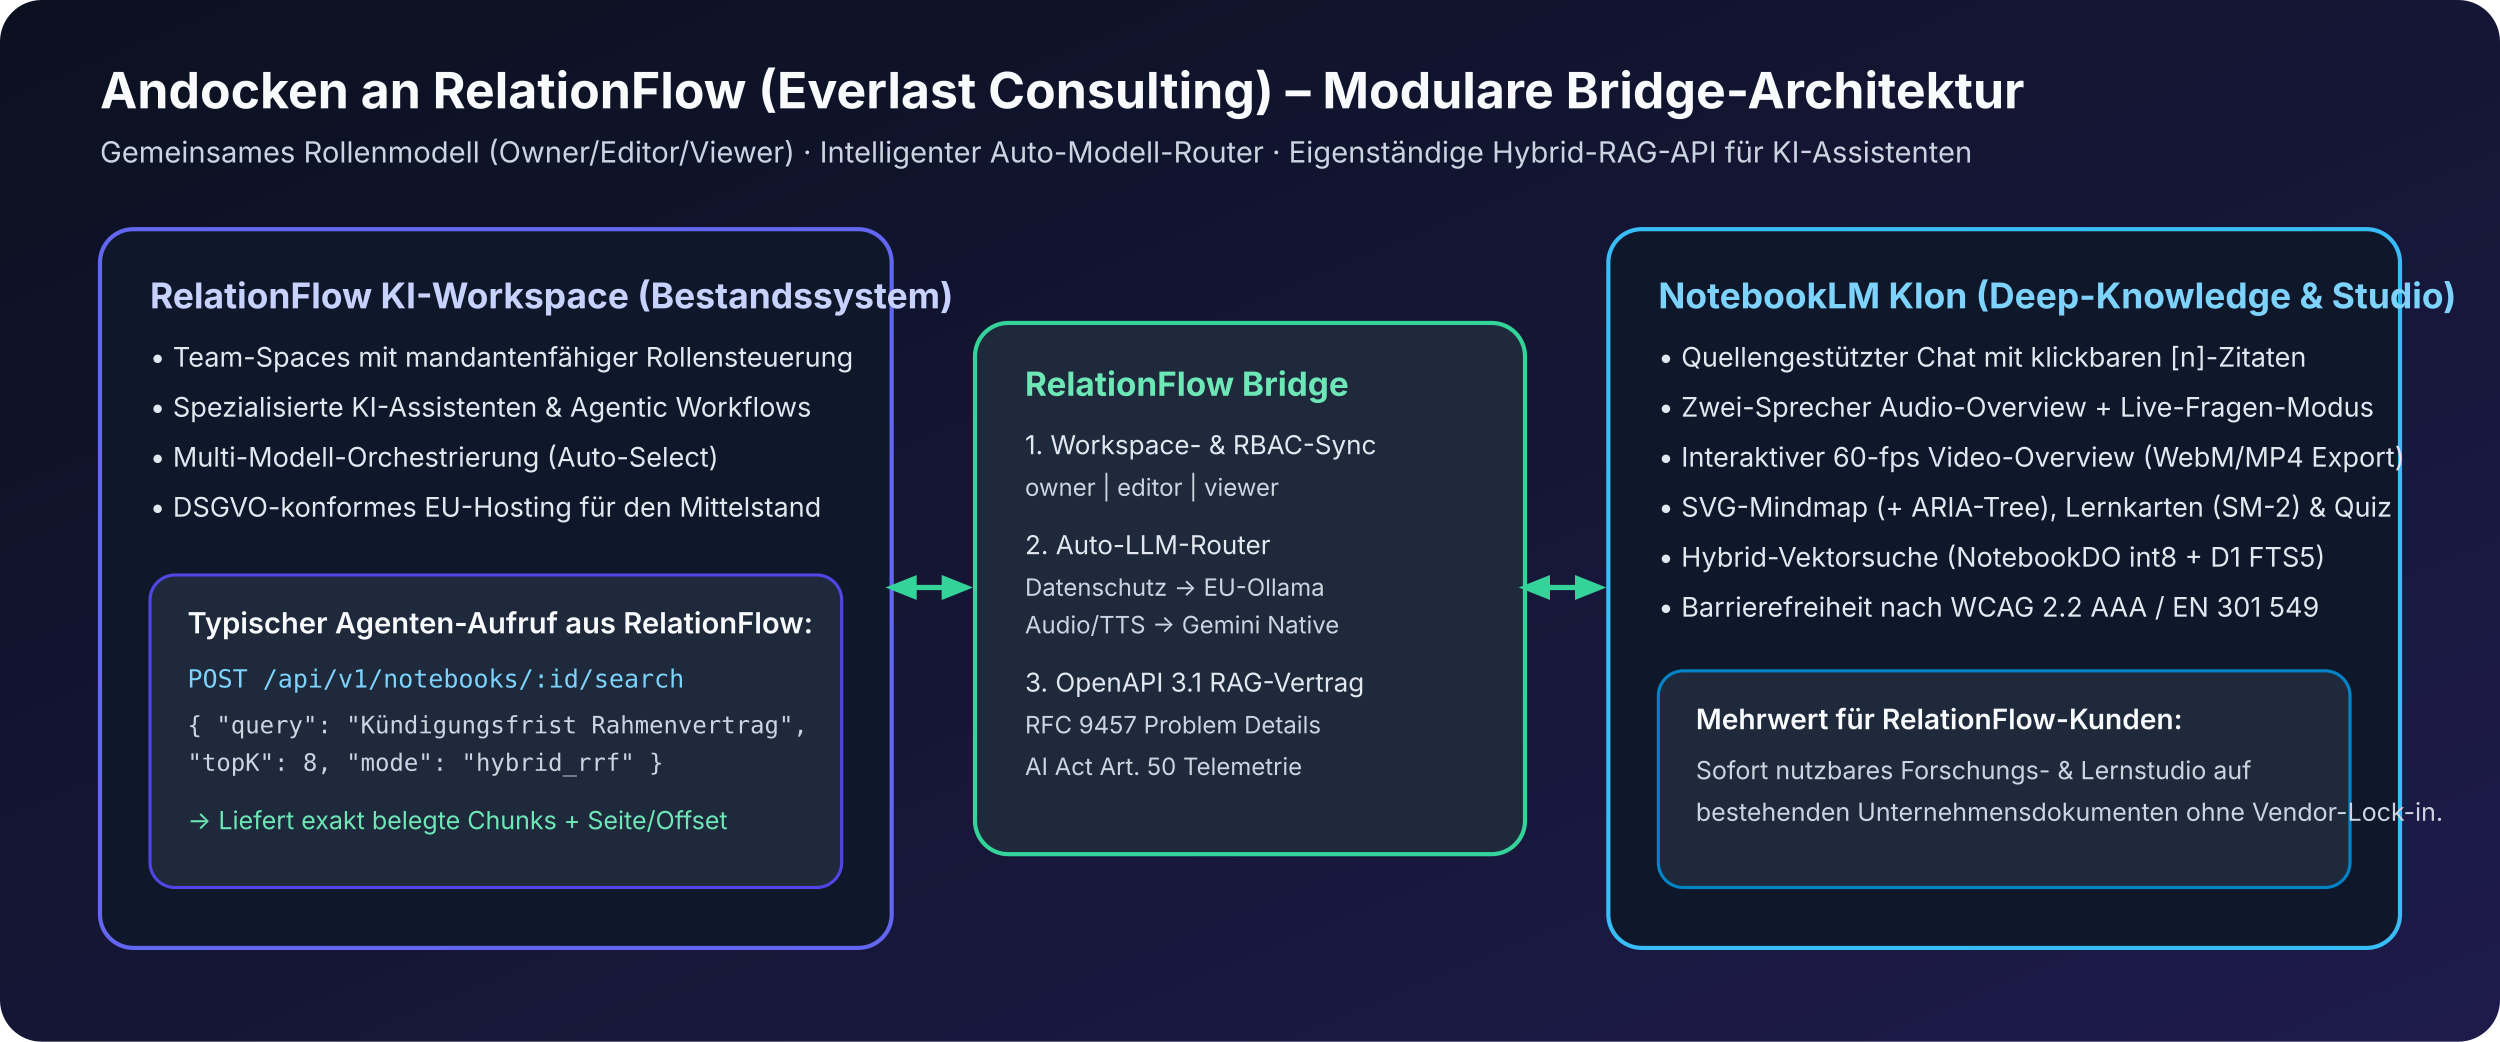
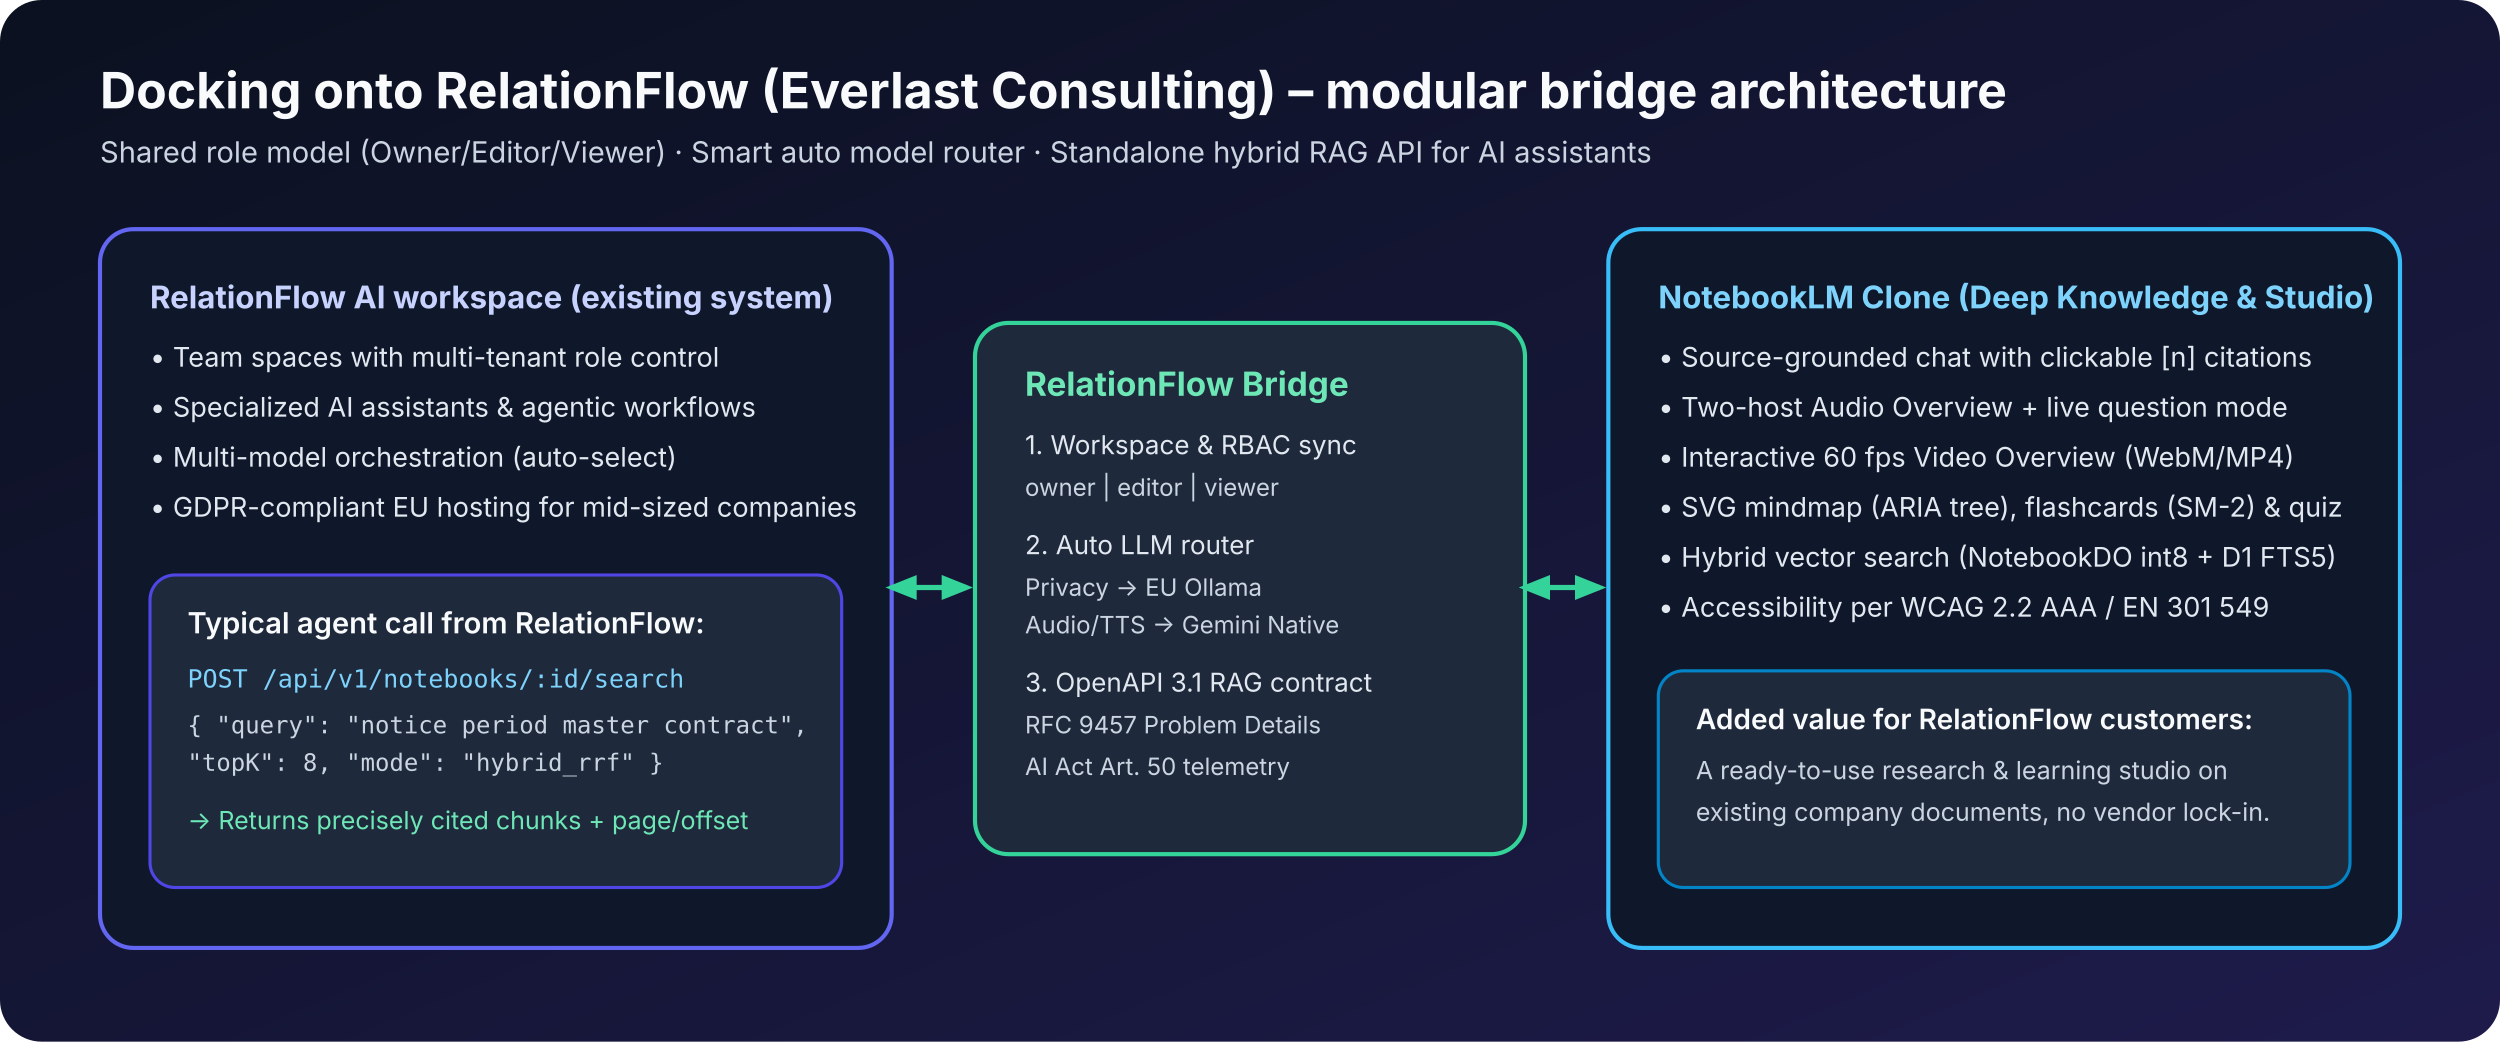
<svg xmlns="http://www.w3.org/2000/svg" viewBox="0 0 1200 500" width="1200" height="500" role="img" aria-labelledby="rf-title rf-desc">
  <style>
    :root {
      color-scheme: light dark;
      --bg-primary: #FAF8F5;
      --bg-card: #FFFFFF;
      --text-primary: #141413;
      --text-secondary: #3D3935;
      --border-subtle: #CBD5E1;
    }
    @media (prefers-color-scheme: dark) {
      :root {
        --bg-primary: #0B0F17;
        --bg-card: #1E293B;
        --text-primary: #F8FAFC;
        --text-secondary: #94A3B8;
        --border-subtle: #334155;
      }
    }
  </style>
  <defs>
    <linearGradient id="rfBg" x1="0%" y1="0%" x2="100%" y2="100%">
      <stop offset="0%" stop-color="#0B1120" />
      <stop offset="100%" stop-color="#1E1B4B" />
    </linearGradient>
    <marker id="rfArrow" viewBox="0 0 10 10" refX="8" refY="5" markerWidth="6" markerHeight="6" orient="auto-start-reverse">
      <path d="M 0 1 L 10 5 L 0 9 z" fill="#34D399" />
    </marker>
  </defs>
  <rect width="1200" height="500" rx="20" fill="url(#rfBg)" />
-   <text x="48" y="52" fill="#F8FAFC" font-family="Inter, 'Segoe UI', system-ui, -apple-system, Roboto, Helvetica, Arial, sans-serif" font-size="24" font-weight="700">Andocken an RelationFlow (Everlast Consulting) – Modulare Bridge-Architektur</text>
-   <text x="48" y="78" fill="#CBD5E1" font-family="Inter, 'Segoe UI', system-ui, -apple-system, Roboto, Helvetica, Arial, sans-serif" font-size="14">Gemeinsames Rollenmodell (Owner/Editor/Viewer) · Intelligenter Auto-Modell-Router · Eigenständige Hybrid-RAG-API für KI-Assistenten</text>
+   <switch>
+     <text systemLanguage="de" x="48" y="52" fill="#F8FAFC" font-family="Inter, 'Segoe UI', system-ui, -apple-system, Roboto, Helvetica, Arial, sans-serif" font-size="24" font-weight="700">Andocken an RelationFlow (Everlast Consulting) – Modulare Bridge-Architektur</text>
+     <text x="48" y="52" fill="#F8FAFC" font-family="Inter, 'Segoe UI', system-ui, -apple-system, Roboto, Helvetica, Arial, sans-serif" font-size="24" font-weight="700">Docking onto RelationFlow (Everlast Consulting) – modular bridge architecture</text>
+   </switch>
+   <switch>
+     <text systemLanguage="de" x="48" y="78" fill="#CBD5E1" font-family="Inter, 'Segoe UI', system-ui, -apple-system, Roboto, Helvetica, Arial, sans-serif" font-size="14">Gemeinsames Rollenmodell (Owner/Editor/Viewer) · Intelligenter Auto-Modell-Router · Eigenständige Hybrid-RAG-API für KI-Assistenten</text>
+     <text x="48" y="78" fill="#CBD5E1" font-family="Inter, 'Segoe UI', system-ui, -apple-system, Roboto, Helvetica, Arial, sans-serif" font-size="14">Shared role model (Owner/Editor/Viewer) · Smart auto model router · Standalone hybrid RAG API for AI assistants</text>
+   </switch>
  <rect x="48" y="110" width="380" height="345" rx="16" fill="#0F172A" stroke="#6366F1" stroke-width="2" />
-   <text x="72" y="148" fill="#C7D2FE" font-family="Inter, 'Segoe UI', system-ui, -apple-system, Roboto, Helvetica, Arial, sans-serif" font-size="17" font-weight="700">RelationFlow KI-Workspace (Bestandssystem)</text>
-   <text x="72" y="176" fill="#E2E8F0" font-family="Inter, 'Segoe UI', system-ui, -apple-system, Roboto, Helvetica, Arial, sans-serif" font-size="13">• Team-Spaces mit mandantenfähiger Rollensteuerung</text>
-   <text x="72" y="200" fill="#E2E8F0" font-family="Inter, 'Segoe UI', system-ui, -apple-system, Roboto, Helvetica, Arial, sans-serif" font-size="13">• Spezialisierte KI-Assistenten &amp; Agentic Workflows</text>
-   <text x="72" y="224" fill="#E2E8F0" font-family="Inter, 'Segoe UI', system-ui, -apple-system, Roboto, Helvetica, Arial, sans-serif" font-size="13">• Multi-Modell-Orchestrierung (Auto-Select)</text>
-   <text x="72" y="248" fill="#E2E8F0" font-family="Inter, 'Segoe UI', system-ui, -apple-system, Roboto, Helvetica, Arial, sans-serif" font-size="13">• DSGVO-konformes EU-Hosting für den Mittelstand</text>
+   <switch>
+     <text systemLanguage="de" x="72" y="148" fill="#C7D2FE" font-family="Inter, 'Segoe UI', system-ui, -apple-system, Roboto, Helvetica, Arial, sans-serif" font-size="15" font-weight="700">RelationFlow KI-Workspace (Bestandssystem)</text>
+     <text x="72" y="148" fill="#C7D2FE" font-family="Inter, 'Segoe UI', system-ui, -apple-system, Roboto, Helvetica, Arial, sans-serif" font-size="15" font-weight="700">RelationFlow AI workspace (existing system)</text>
+   </switch>
+   <switch>
+     <text systemLanguage="de" x="72" y="176" fill="#E2E8F0" font-family="Inter, 'Segoe UI', system-ui, -apple-system, Roboto, Helvetica, Arial, sans-serif" font-size="13">• Team-Spaces mit mandantenfähiger Rollensteuerung</text>
+     <text x="72" y="176" fill="#E2E8F0" font-family="Inter, 'Segoe UI', system-ui, -apple-system, Roboto, Helvetica, Arial, sans-serif" font-size="13">• Team spaces with multi-tenant role control</text>
+   </switch>
+   <switch>
+     <text systemLanguage="de" x="72" y="200" fill="#E2E8F0" font-family="Inter, 'Segoe UI', system-ui, -apple-system, Roboto, Helvetica, Arial, sans-serif" font-size="13">• Spezialisierte KI-Assistenten &amp; Agentic Workflows</text>
+     <text x="72" y="200" fill="#E2E8F0" font-family="Inter, 'Segoe UI', system-ui, -apple-system, Roboto, Helvetica, Arial, sans-serif" font-size="13">• Specialized AI assistants &amp; agentic workflows</text>
+   </switch>
+   <switch>
+     <text systemLanguage="de" x="72" y="224" fill="#E2E8F0" font-family="Inter, 'Segoe UI', system-ui, -apple-system, Roboto, Helvetica, Arial, sans-serif" font-size="13">• Multi-Modell-Orchestrierung (Auto-Select)</text>
+     <text x="72" y="224" fill="#E2E8F0" font-family="Inter, 'Segoe UI', system-ui, -apple-system, Roboto, Helvetica, Arial, sans-serif" font-size="13">• Multi-model orchestration (auto-select)</text>
+   </switch>
+   <switch>
+     <text systemLanguage="de" x="72" y="248" fill="#E2E8F0" font-family="Inter, 'Segoe UI', system-ui, -apple-system, Roboto, Helvetica, Arial, sans-serif" font-size="13">• DSGVO-konformes EU-Hosting für den Mittelstand</text>
+     <text x="72" y="248" fill="#E2E8F0" font-family="Inter, 'Segoe UI', system-ui, -apple-system, Roboto, Helvetica, Arial, sans-serif" font-size="13">• GDPR-compliant EU hosting for mid-sized companies</text>
+   </switch>
  <rect x="72" y="276" width="332" height="150" rx="12" fill="#1E293B" stroke="#4F46E5" stroke-width="1.5" />
-   <text x="90" y="304" fill="#F8FAFC" font-family="Inter, 'Segoe UI', system-ui, -apple-system, Roboto, Helvetica, Arial, sans-serif" font-size="14" font-weight="600">Typischer Agenten-Aufruf aus RelationFlow:</text>
+   <switch>
+     <text systemLanguage="de" x="90" y="304" fill="#F8FAFC" font-family="Inter, 'Segoe UI', system-ui, -apple-system, Roboto, Helvetica, Arial, sans-serif" font-size="14" font-weight="600">Typischer Agenten-Aufruf aus RelationFlow:</text>
+     <text x="90" y="304" fill="#F8FAFC" font-family="Inter, 'Segoe UI', system-ui, -apple-system, Roboto, Helvetica, Arial, sans-serif" font-size="14" font-weight="600">Typical agent call from RelationFlow:</text>
+   </switch>
  <text x="90" y="330" fill="#7DD3FC" font-family="'JetBrains Mono', ui-monospace, Consolas, Menlo, monospace" font-size="12">POST /api/v1/notebooks/:id/search</text>
-   <text x="90" y="352" fill="#CBD5E1" font-family="'JetBrains Mono', ui-monospace, Consolas, Menlo, monospace" font-size="11.5">{ "query": "Kündigungsfrist Rahmenvertrag",</text>
+   <switch>
+     <text systemLanguage="de" x="90" y="352" fill="#CBD5E1" font-family="'JetBrains Mono', ui-monospace, Consolas, Menlo, monospace" font-size="11.5">{ "query": "Kündigungsfrist Rahmenvertrag",</text>
+     <text x="90" y="352" fill="#CBD5E1" font-family="'JetBrains Mono', ui-monospace, Consolas, Menlo, monospace" font-size="11.5">{ "query": "notice period master contract",</text>
+   </switch>
  <text x="90" y="370" fill="#CBD5E1" font-family="'JetBrains Mono', ui-monospace, Consolas, Menlo, monospace" font-size="11.5">  "topK": 8, "mode": "hybrid_rrf" }</text>
-   <text x="90" y="398" fill="#6EE7B7" font-family="Inter, 'Segoe UI', system-ui, -apple-system, Roboto, Helvetica, Arial, sans-serif" font-size="12">→ Liefert exakt belegte Chunks + Seite/Offset</text>
+   <switch>
+     <text systemLanguage="de" x="90" y="398" fill="#6EE7B7" font-family="Inter, 'Segoe UI', system-ui, -apple-system, Roboto, Helvetica, Arial, sans-serif" font-size="12">→ Liefert exakt belegte Chunks + Seite/Offset</text>
+     <text x="90" y="398" fill="#6EE7B7" font-family="Inter, 'Segoe UI', system-ui, -apple-system, Roboto, Helvetica, Arial, sans-serif" font-size="12">→ Returns precisely cited chunks + page/offset</text>
+   </switch>
  <rect x="468" y="155" width="264" height="255" rx="16" fill="#1E293B" stroke="#34D399" stroke-width="2" />
  <text x="492" y="190" fill="#6EE7B7" font-family="Inter, 'Segoe UI', system-ui, -apple-system, Roboto, Helvetica, Arial, sans-serif" font-size="16" font-weight="700">RelationFlow Bridge</text>
-   <text x="492" y="218" fill="#E2E8F0" font-family="Inter, 'Segoe UI', system-ui, -apple-system, Roboto, Helvetica, Arial, sans-serif" font-size="12.5">1. Workspace- &amp; RBAC-Sync</text>
+   <switch>
+     <text systemLanguage="de" x="492" y="218" fill="#E2E8F0" font-family="Inter, 'Segoe UI', system-ui, -apple-system, Roboto, Helvetica, Arial, sans-serif" font-size="12.5">1. Workspace- &amp; RBAC-Sync</text>
+     <text x="492" y="218" fill="#E2E8F0" font-family="Inter, 'Segoe UI', system-ui, -apple-system, Roboto, Helvetica, Arial, sans-serif" font-size="12.5">1. Workspace &amp; RBAC sync</text>
+   </switch>
  <text x="492" y="238" fill="#CBD5E1" font-family="Inter, 'Segoe UI', system-ui, -apple-system, Roboto, Helvetica, Arial, sans-serif" font-size="11.5">   owner | editor | viewer</text>
-   <text x="492" y="266" fill="#E2E8F0" font-family="Inter, 'Segoe UI', system-ui, -apple-system, Roboto, Helvetica, Arial, sans-serif" font-size="12.5">2. Auto-LLM-Router</text>
-   <text x="492" y="286" fill="#CBD5E1" font-family="Inter, 'Segoe UI', system-ui, -apple-system, Roboto, Helvetica, Arial, sans-serif" font-size="11.5">   Datenschutz → EU-Ollama</text>
+   <switch>
+     <text systemLanguage="de" x="492" y="266" fill="#E2E8F0" font-family="Inter, 'Segoe UI', system-ui, -apple-system, Roboto, Helvetica, Arial, sans-serif" font-size="12.5">2. Auto-LLM-Router</text>
+     <text x="492" y="266" fill="#E2E8F0" font-family="Inter, 'Segoe UI', system-ui, -apple-system, Roboto, Helvetica, Arial, sans-serif" font-size="12.5">2. Auto LLM router</text>
+   </switch>
+   <switch>
+     <text systemLanguage="de" x="492" y="286" fill="#CBD5E1" font-family="Inter, 'Segoe UI', system-ui, -apple-system, Roboto, Helvetica, Arial, sans-serif" font-size="11.5">   Datenschutz → EU-Ollama</text>
+     <text x="492" y="286" fill="#CBD5E1" font-family="Inter, 'Segoe UI', system-ui, -apple-system, Roboto, Helvetica, Arial, sans-serif" font-size="11.5">   Privacy → EU Ollama</text>
+   </switch>
  <text x="492" y="304" fill="#CBD5E1" font-family="Inter, 'Segoe UI', system-ui, -apple-system, Roboto, Helvetica, Arial, sans-serif" font-size="11.5">   Audio/TTS → Gemini Native</text>
-   <text x="492" y="332" fill="#E2E8F0" font-family="Inter, 'Segoe UI', system-ui, -apple-system, Roboto, Helvetica, Arial, sans-serif" font-size="12.5">3. OpenAPI 3.1 RAG-Vertrag</text>
+   <switch>
+     <text systemLanguage="de" x="492" y="332" fill="#E2E8F0" font-family="Inter, 'Segoe UI', system-ui, -apple-system, Roboto, Helvetica, Arial, sans-serif" font-size="12.5">3. OpenAPI 3.1 RAG-Vertrag</text>
+     <text x="492" y="332" fill="#E2E8F0" font-family="Inter, 'Segoe UI', system-ui, -apple-system, Roboto, Helvetica, Arial, sans-serif" font-size="12.5">3. OpenAPI 3.1 RAG contract</text>
+   </switch>
  <text x="492" y="352" fill="#CBD5E1" font-family="Inter, 'Segoe UI', system-ui, -apple-system, Roboto, Helvetica, Arial, sans-serif" font-size="11.5">   RFC 9457 Problem Details</text>
-   <text x="492" y="372" fill="#CBD5E1" font-family="Inter, 'Segoe UI', system-ui, -apple-system, Roboto, Helvetica, Arial, sans-serif" font-size="11.5">   AI Act Art. 50 Telemetrie</text>
+   <switch>
+     <text systemLanguage="de" x="492" y="372" fill="#CBD5E1" font-family="Inter, 'Segoe UI', system-ui, -apple-system, Roboto, Helvetica, Arial, sans-serif" font-size="11.5">   AI Act Art. 50 Telemetrie</text>
+     <text x="492" y="372" fill="#CBD5E1" font-family="Inter, 'Segoe UI', system-ui, -apple-system, Roboto, Helvetica, Arial, sans-serif" font-size="11.5">   AI Act Art. 50 telemetry</text>
+   </switch>
  <rect x="772" y="110" width="380" height="345" rx="16" fill="#0F172A" stroke="#38BDF8" stroke-width="2" />
-   <text x="796" y="148" fill="#7DD3FC" font-family="Inter, 'Segoe UI', system-ui, -apple-system, Roboto, Helvetica, Arial, sans-serif" font-size="17" font-weight="700">NotebookLM Klon (Deep-Knowledge &amp; Studio)</text>
-   <text x="796" y="176" fill="#E2E8F0" font-family="Inter, 'Segoe UI', system-ui, -apple-system, Roboto, Helvetica, Arial, sans-serif" font-size="13">• Quellengestützter Chat mit klickbaren [n]-Zitaten</text>
-   <text x="796" y="200" fill="#E2E8F0" font-family="Inter, 'Segoe UI', system-ui, -apple-system, Roboto, Helvetica, Arial, sans-serif" font-size="13">• Zwei-Sprecher Audio-Overview + Live-Fragen-Modus</text>
-   <text x="796" y="224" fill="#E2E8F0" font-family="Inter, 'Segoe UI', system-ui, -apple-system, Roboto, Helvetica, Arial, sans-serif" font-size="13">• Interaktiver 60-fps Video-Overview (WebM/MP4 Export)</text>
-   <text x="796" y="248" fill="#E2E8F0" font-family="Inter, 'Segoe UI', system-ui, -apple-system, Roboto, Helvetica, Arial, sans-serif" font-size="13">• SVG-Mindmap (+ ARIA-Tree), Lernkarten (SM-2) &amp; Quiz</text>
-   <text x="796" y="272" fill="#E2E8F0" font-family="Inter, 'Segoe UI', system-ui, -apple-system, Roboto, Helvetica, Arial, sans-serif" font-size="13">• Hybrid-Vektorsuche (NotebookDO int8 + D1 FTS5)</text>
-   <text x="796" y="296" fill="#E2E8F0" font-family="Inter, 'Segoe UI', system-ui, -apple-system, Roboto, Helvetica, Arial, sans-serif" font-size="13">• Barrierefreiheit nach WCAG 2.2 AAA / EN 301 549</text>
+   <switch>
+     <text systemLanguage="de" x="796" y="148" fill="#7DD3FC" font-family="Inter, 'Segoe UI', system-ui, -apple-system, Roboto, Helvetica, Arial, sans-serif" font-size="15" font-weight="700">NotebookLM Klon (Deep-Knowledge &amp; Studio)</text>
+     <text x="796" y="148" fill="#7DD3FC" font-family="Inter, 'Segoe UI', system-ui, -apple-system, Roboto, Helvetica, Arial, sans-serif" font-size="15" font-weight="700">NotebookLM Clone (Deep Knowledge &amp; Studio)</text>
+   </switch>
+   <switch>
+     <text systemLanguage="de" x="796" y="176" fill="#E2E8F0" font-family="Inter, 'Segoe UI', system-ui, -apple-system, Roboto, Helvetica, Arial, sans-serif" font-size="13">• Quellengestützter Chat mit klickbaren [n]-Zitaten</text>
+     <text x="796" y="176" fill="#E2E8F0" font-family="Inter, 'Segoe UI', system-ui, -apple-system, Roboto, Helvetica, Arial, sans-serif" font-size="13">• Source-grounded chat with clickable [n] citations</text>
+   </switch>
+   <switch>
+     <text systemLanguage="de" x="796" y="200" fill="#E2E8F0" font-family="Inter, 'Segoe UI', system-ui, -apple-system, Roboto, Helvetica, Arial, sans-serif" font-size="13">• Zwei-Sprecher Audio-Overview + Live-Fragen-Modus</text>
+     <text x="796" y="200" fill="#E2E8F0" font-family="Inter, 'Segoe UI', system-ui, -apple-system, Roboto, Helvetica, Arial, sans-serif" font-size="13">• Two-host Audio Overview + live question mode</text>
+   </switch>
+   <switch>
+     <text systemLanguage="de" x="796" y="224" fill="#E2E8F0" font-family="Inter, 'Segoe UI', system-ui, -apple-system, Roboto, Helvetica, Arial, sans-serif" font-size="13">• Interaktiver 60-fps Video-Overview (WebM/MP4)</text>
+     <text x="796" y="224" fill="#E2E8F0" font-family="Inter, 'Segoe UI', system-ui, -apple-system, Roboto, Helvetica, Arial, sans-serif" font-size="13">• Interactive 60 fps Video Overview (WebM/MP4)</text>
+   </switch>
+   <switch>
+     <text systemLanguage="de" x="796" y="248" fill="#E2E8F0" font-family="Inter, 'Segoe UI', system-ui, -apple-system, Roboto, Helvetica, Arial, sans-serif" font-size="13">• SVG-Mindmap (ARIA-Tree), Lernkarten (SM-2) &amp; Quiz</text>
+     <text x="796" y="248" fill="#E2E8F0" font-family="Inter, 'Segoe UI', system-ui, -apple-system, Roboto, Helvetica, Arial, sans-serif" font-size="13">• SVG mindmap (ARIA tree), flashcards (SM-2) &amp; quiz</text>
+   </switch>
+   <switch>
+     <text systemLanguage="de" x="796" y="272" fill="#E2E8F0" font-family="Inter, 'Segoe UI', system-ui, -apple-system, Roboto, Helvetica, Arial, sans-serif" font-size="13">• Hybrid-Vektorsuche (NotebookDO int8 + D1 FTS5)</text>
+     <text x="796" y="272" fill="#E2E8F0" font-family="Inter, 'Segoe UI', system-ui, -apple-system, Roboto, Helvetica, Arial, sans-serif" font-size="13">• Hybrid vector search (NotebookDO int8 + D1 FTS5)</text>
+   </switch>
+   <switch>
+     <text systemLanguage="de" x="796" y="296" fill="#E2E8F0" font-family="Inter, 'Segoe UI', system-ui, -apple-system, Roboto, Helvetica, Arial, sans-serif" font-size="13">• Barrierefreiheit nach WCAG 2.2 AAA / EN 301 549</text>
+     <text x="796" y="296" fill="#E2E8F0" font-family="Inter, 'Segoe UI', system-ui, -apple-system, Roboto, Helvetica, Arial, sans-serif" font-size="13">• Accessibility per WCAG 2.2 AAA / EN 301 549</text>
+   </switch>
  <rect x="796" y="322" width="332" height="104" rx="12" fill="#1E293B" stroke="#0284C7" stroke-width="1.5" />
-   <text x="814" y="350" fill="#F8FAFC" font-family="Inter, 'Segoe UI', system-ui, -apple-system, Roboto, Helvetica, Arial, sans-serif" font-size="13.5" font-weight="600">Mehrwert für RelationFlow-Kunden:</text>
-   <text x="814" y="374" fill="#CBD5E1" font-family="Inter, 'Segoe UI', system-ui, -apple-system, Roboto, Helvetica, Arial, sans-serif" font-size="12">Sofort nutzbares Forschungs- &amp; Lernstudio auf</text>
-   <text x="814" y="394" fill="#CBD5E1" font-family="Inter, 'Segoe UI', system-ui, -apple-system, Roboto, Helvetica, Arial, sans-serif" font-size="12">bestehenden Unternehmensdokumenten ohne Vendor-Lock-in.</text>
+   <switch>
+     <text systemLanguage="de" x="814" y="350" fill="#F8FAFC" font-family="Inter, 'Segoe UI', system-ui, -apple-system, Roboto, Helvetica, Arial, sans-serif" font-size="13.5" font-weight="600">Mehrwert für RelationFlow-Kunden:</text>
+     <text x="814" y="350" fill="#F8FAFC" font-family="Inter, 'Segoe UI', system-ui, -apple-system, Roboto, Helvetica, Arial, sans-serif" font-size="13.5" font-weight="600">Added value for RelationFlow customers:</text>
+   </switch>
+   <switch>
+     <text systemLanguage="de" x="814" y="374" fill="#CBD5E1" font-family="Inter, 'Segoe UI', system-ui, -apple-system, Roboto, Helvetica, Arial, sans-serif" font-size="12">Sofort nutzbares Forschungs- &amp; Lernstudio auf</text>
+     <text x="814" y="374" fill="#CBD5E1" font-family="Inter, 'Segoe UI', system-ui, -apple-system, Roboto, Helvetica, Arial, sans-serif" font-size="12">A ready-to-use research &amp; learning studio on</text>
+   </switch>
+   <switch>
+     <text systemLanguage="de" x="814" y="394" fill="#CBD5E1" font-family="Inter, 'Segoe UI', system-ui, -apple-system, Roboto, Helvetica, Arial, sans-serif" font-size="12">Firmendokumenten, ohne Vendor-Lock-in.</text>
+     <text x="814" y="394" fill="#CBD5E1" font-family="Inter, 'Segoe UI', system-ui, -apple-system, Roboto, Helvetica, Arial, sans-serif" font-size="12">existing company documents, no vendor lock-in.</text>
+   </switch>
  <line x1="428" y1="282" x2="464" y2="282" stroke="#34D399" stroke-width="2.5" marker-start="url(#rfArrow)" marker-end="url(#rfArrow)" />
  <line x1="732" y1="282" x2="768" y2="282" stroke="#34D399" stroke-width="2.5" marker-start="url(#rfArrow)" marker-end="url(#rfArrow)" />
</svg>
